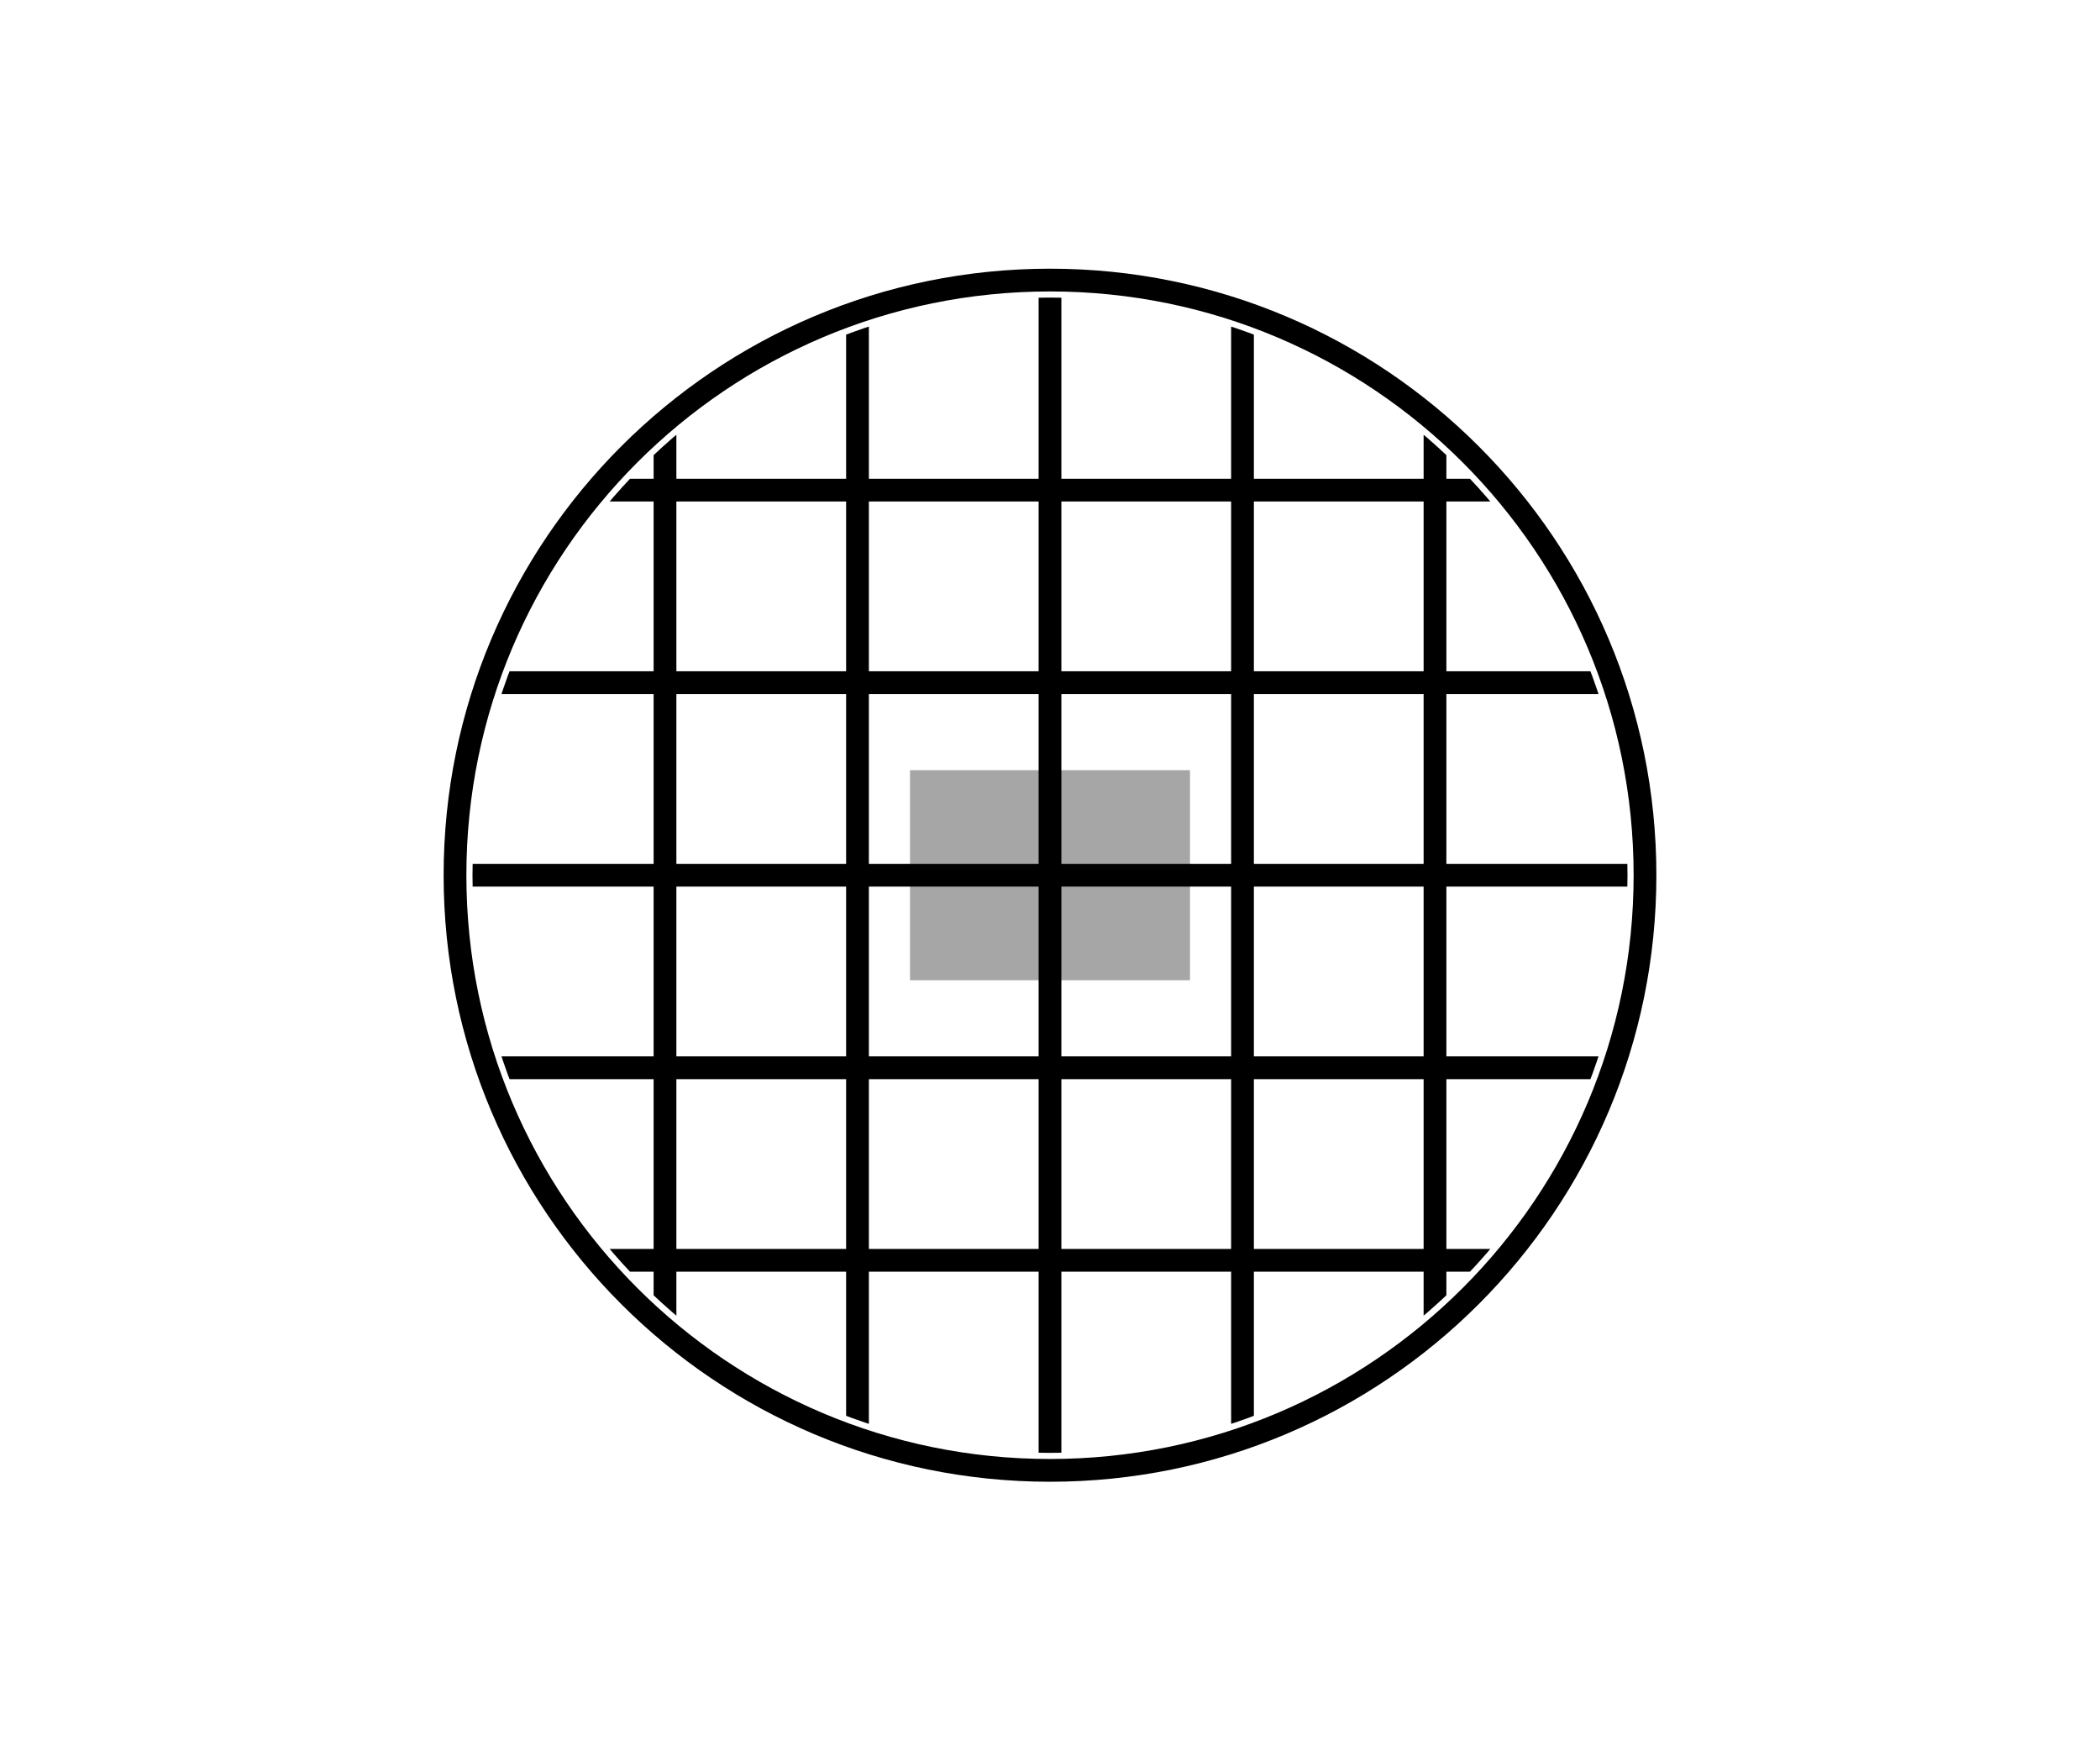
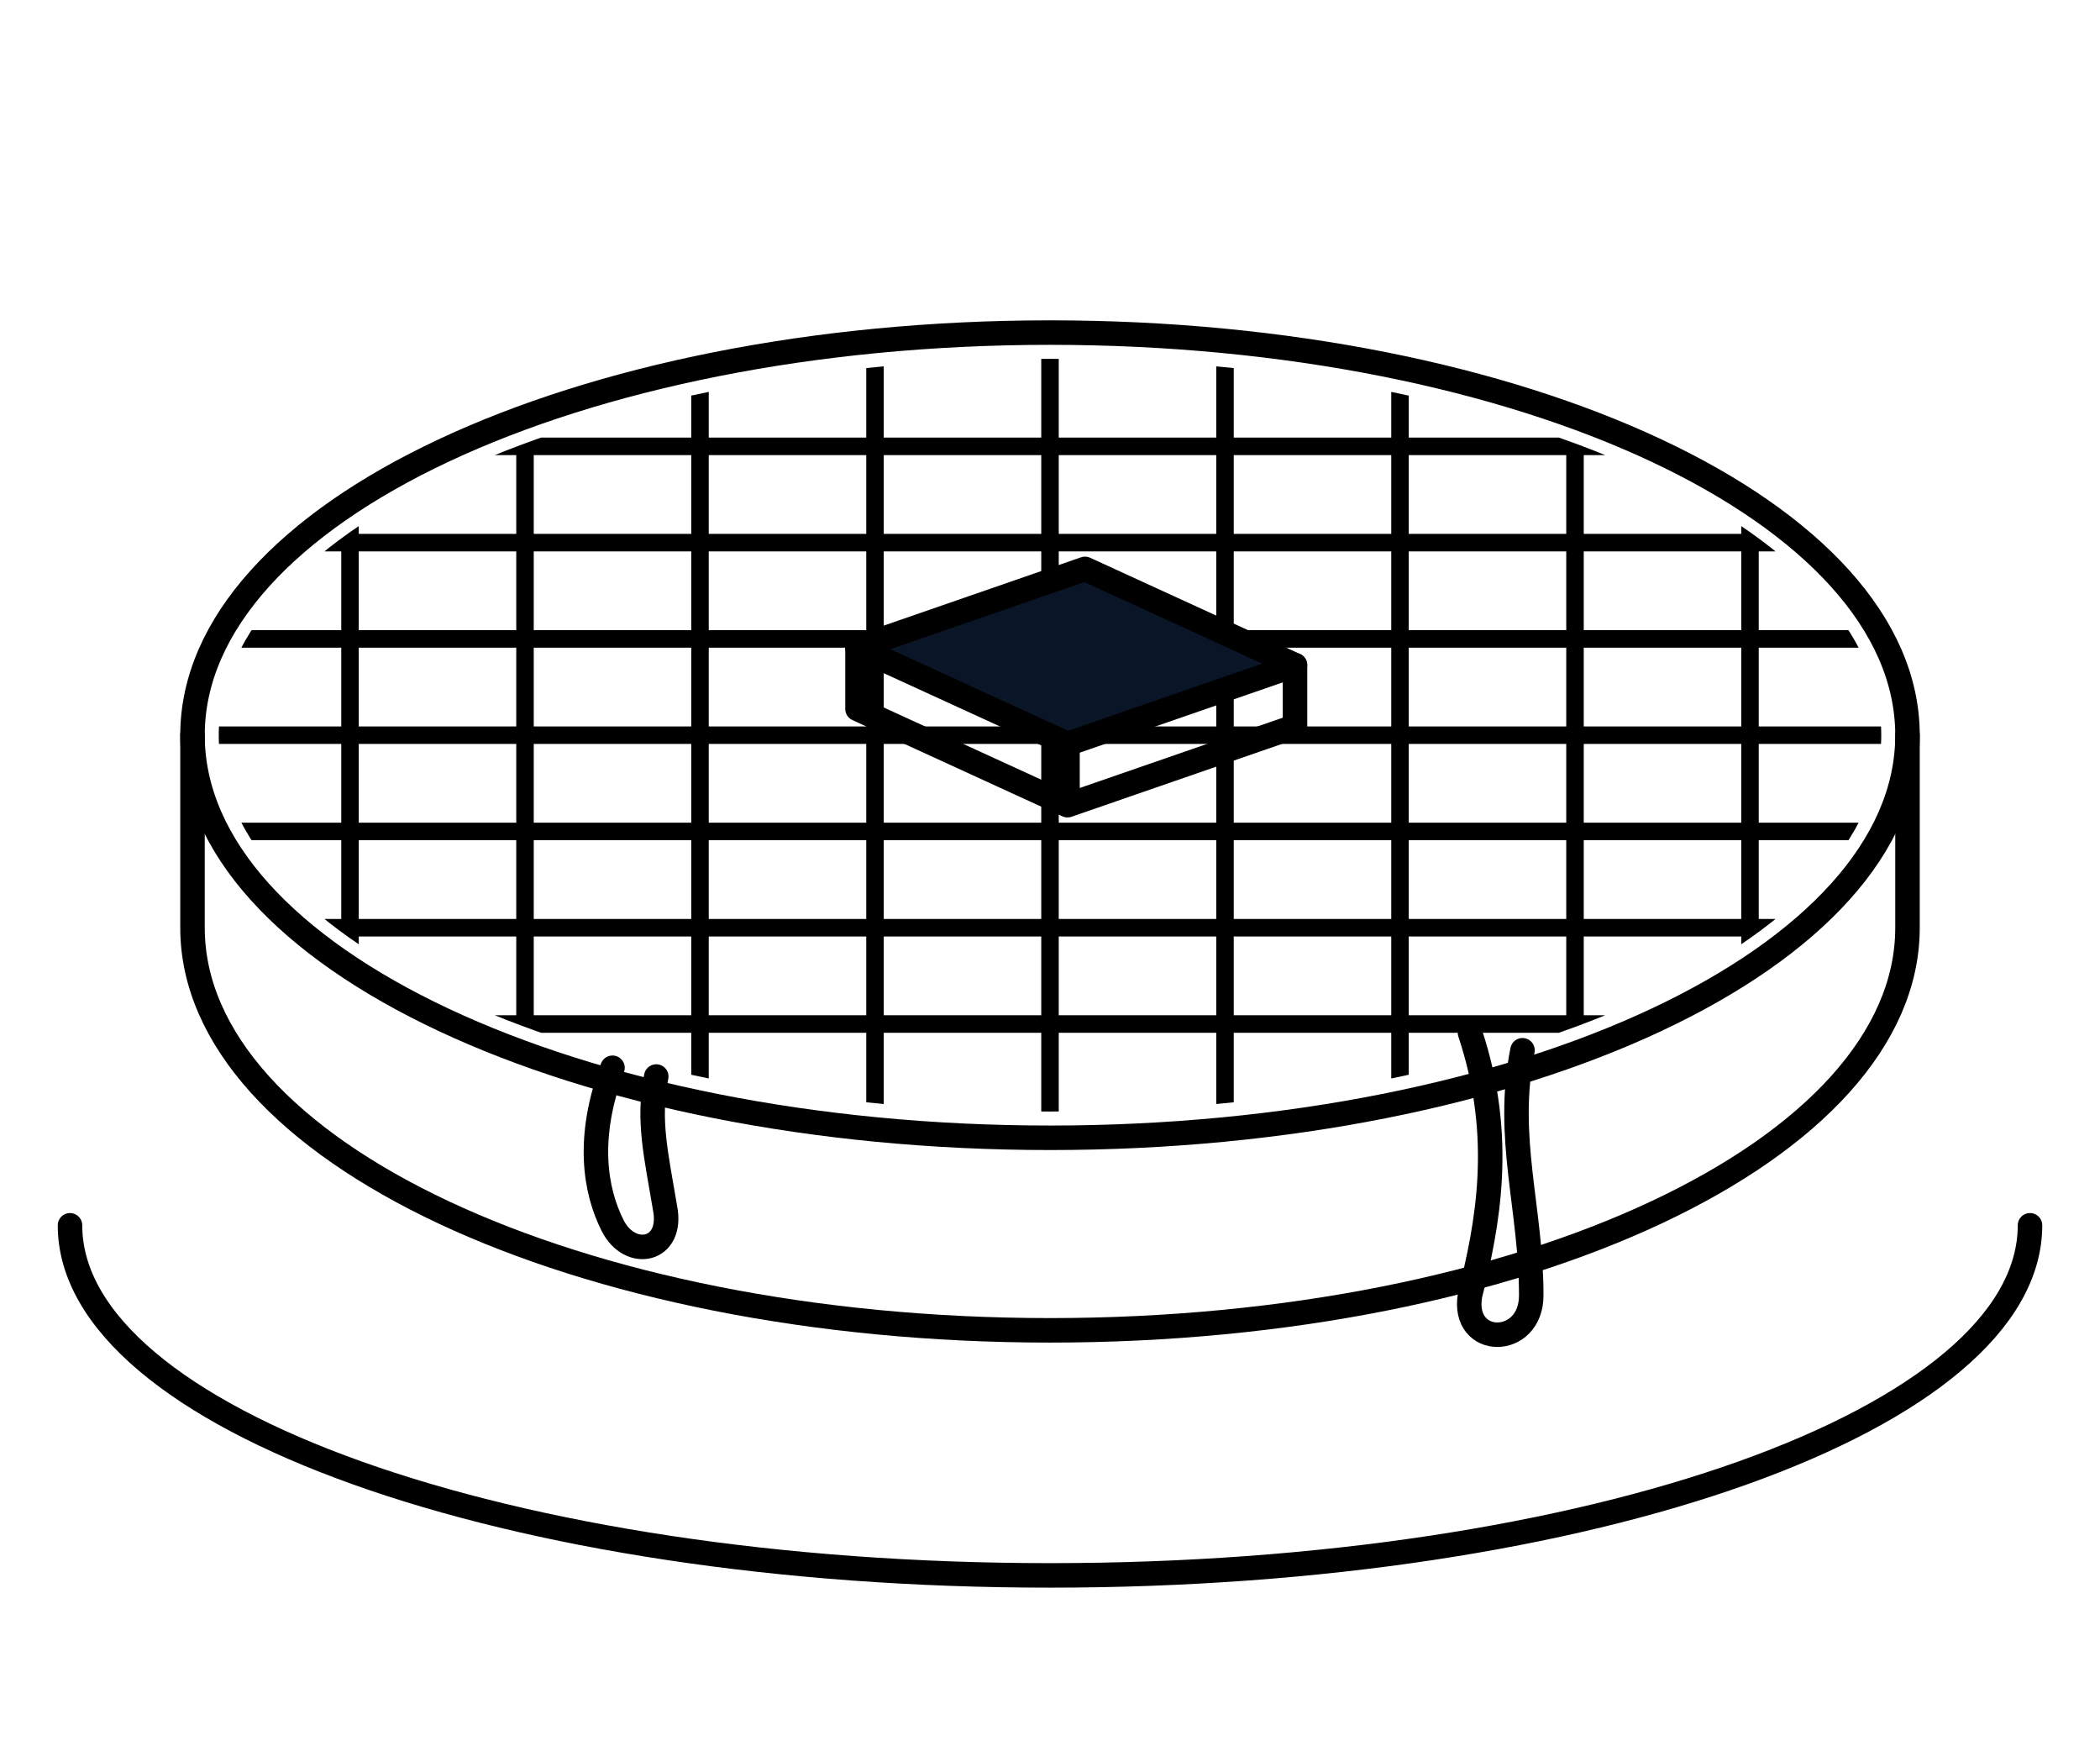
- <svg xmlns="http://www.w3.org/2000/svg" viewBox="0 0 240 200" fill="none" stroke="currentColor" stroke-width="2.6" stroke-linecap="round" stroke-linejoin="round" role="img" aria-label="A waffle">
+ <svg xmlns="http://www.w3.org/2000/svg" viewBox="0 0 240 200" fill="none" stroke="currentColor" stroke-width="2.8" stroke-linecap="round" stroke-linejoin="round" role="img" aria-label="A waffle with butter and syrup on a plate">
  <defs>
-     <clipPath id="w">
-       <circle cx="120" cy="100" r="66" />
+     <clipPath id="wtop">
+       <ellipse cx="120" cy="84" rx="95" ry="43" />
    </clipPath>
  </defs>
-   <circle cx="120" cy="100" r="68" />
-   <g clip-path="url(#w)">
-     <path d="M76 20 v160 M98 20 v160 M120 20 v160 M142 20 v160 M164 20 v160" />
-     <path d="M40 56 h160 M40 78 h160 M40 100 h160 M40 122 h160 M40 144 h160" />
+   <path d="M8 140 a112 40 0 0 0 224 0" />
+   <path d="M22 84 v22 a98 46 0 0 0 196 0 v-22" />
+   <ellipse cx="120" cy="84" rx="98" ry="46" />
+   <g clip-path="url(#wtop)" stroke-width="2">
+     <path d="M20 34 V134 M40 34 V134 M60 34 V134 M80 34 V134 M100 34 V134 M120 34 V134 M140 34 V134 M160 34 V134 M180 34 V134 M200 34 V134 M220 34 V134 M18 29 H222 M18 40 H222 M18 51 H222 M18 62 H222 M18 73 H222 M18 84 H222 M18 95 H222 M18 106 H222 M18 117 H222 M18 128 H222 M18 139 H222" />
  </g>
-   <path d="M104 88 h32 v24 h-32 z" fill="currentColor" stroke="none" opacity=".35" />
+   <path d="M98 74 l26 -9 l24 11 l-26 9 z" fill="#0a1628" />
+   <path d="M98 74 v7 l24 11 v-7 M122 92 l26 -9 v-7" />
+   <path d="M168 118 c4 12 2 22 0 30 c-1 6 7 6 7 0 c0 -10 -3 -18 -1 -28" />
+   <path d="M70 122 c-3 8 -2 14 0 18 c2 4 7 3 6 -2 c-1 -6 -2 -10 -1 -15" />
</svg>
